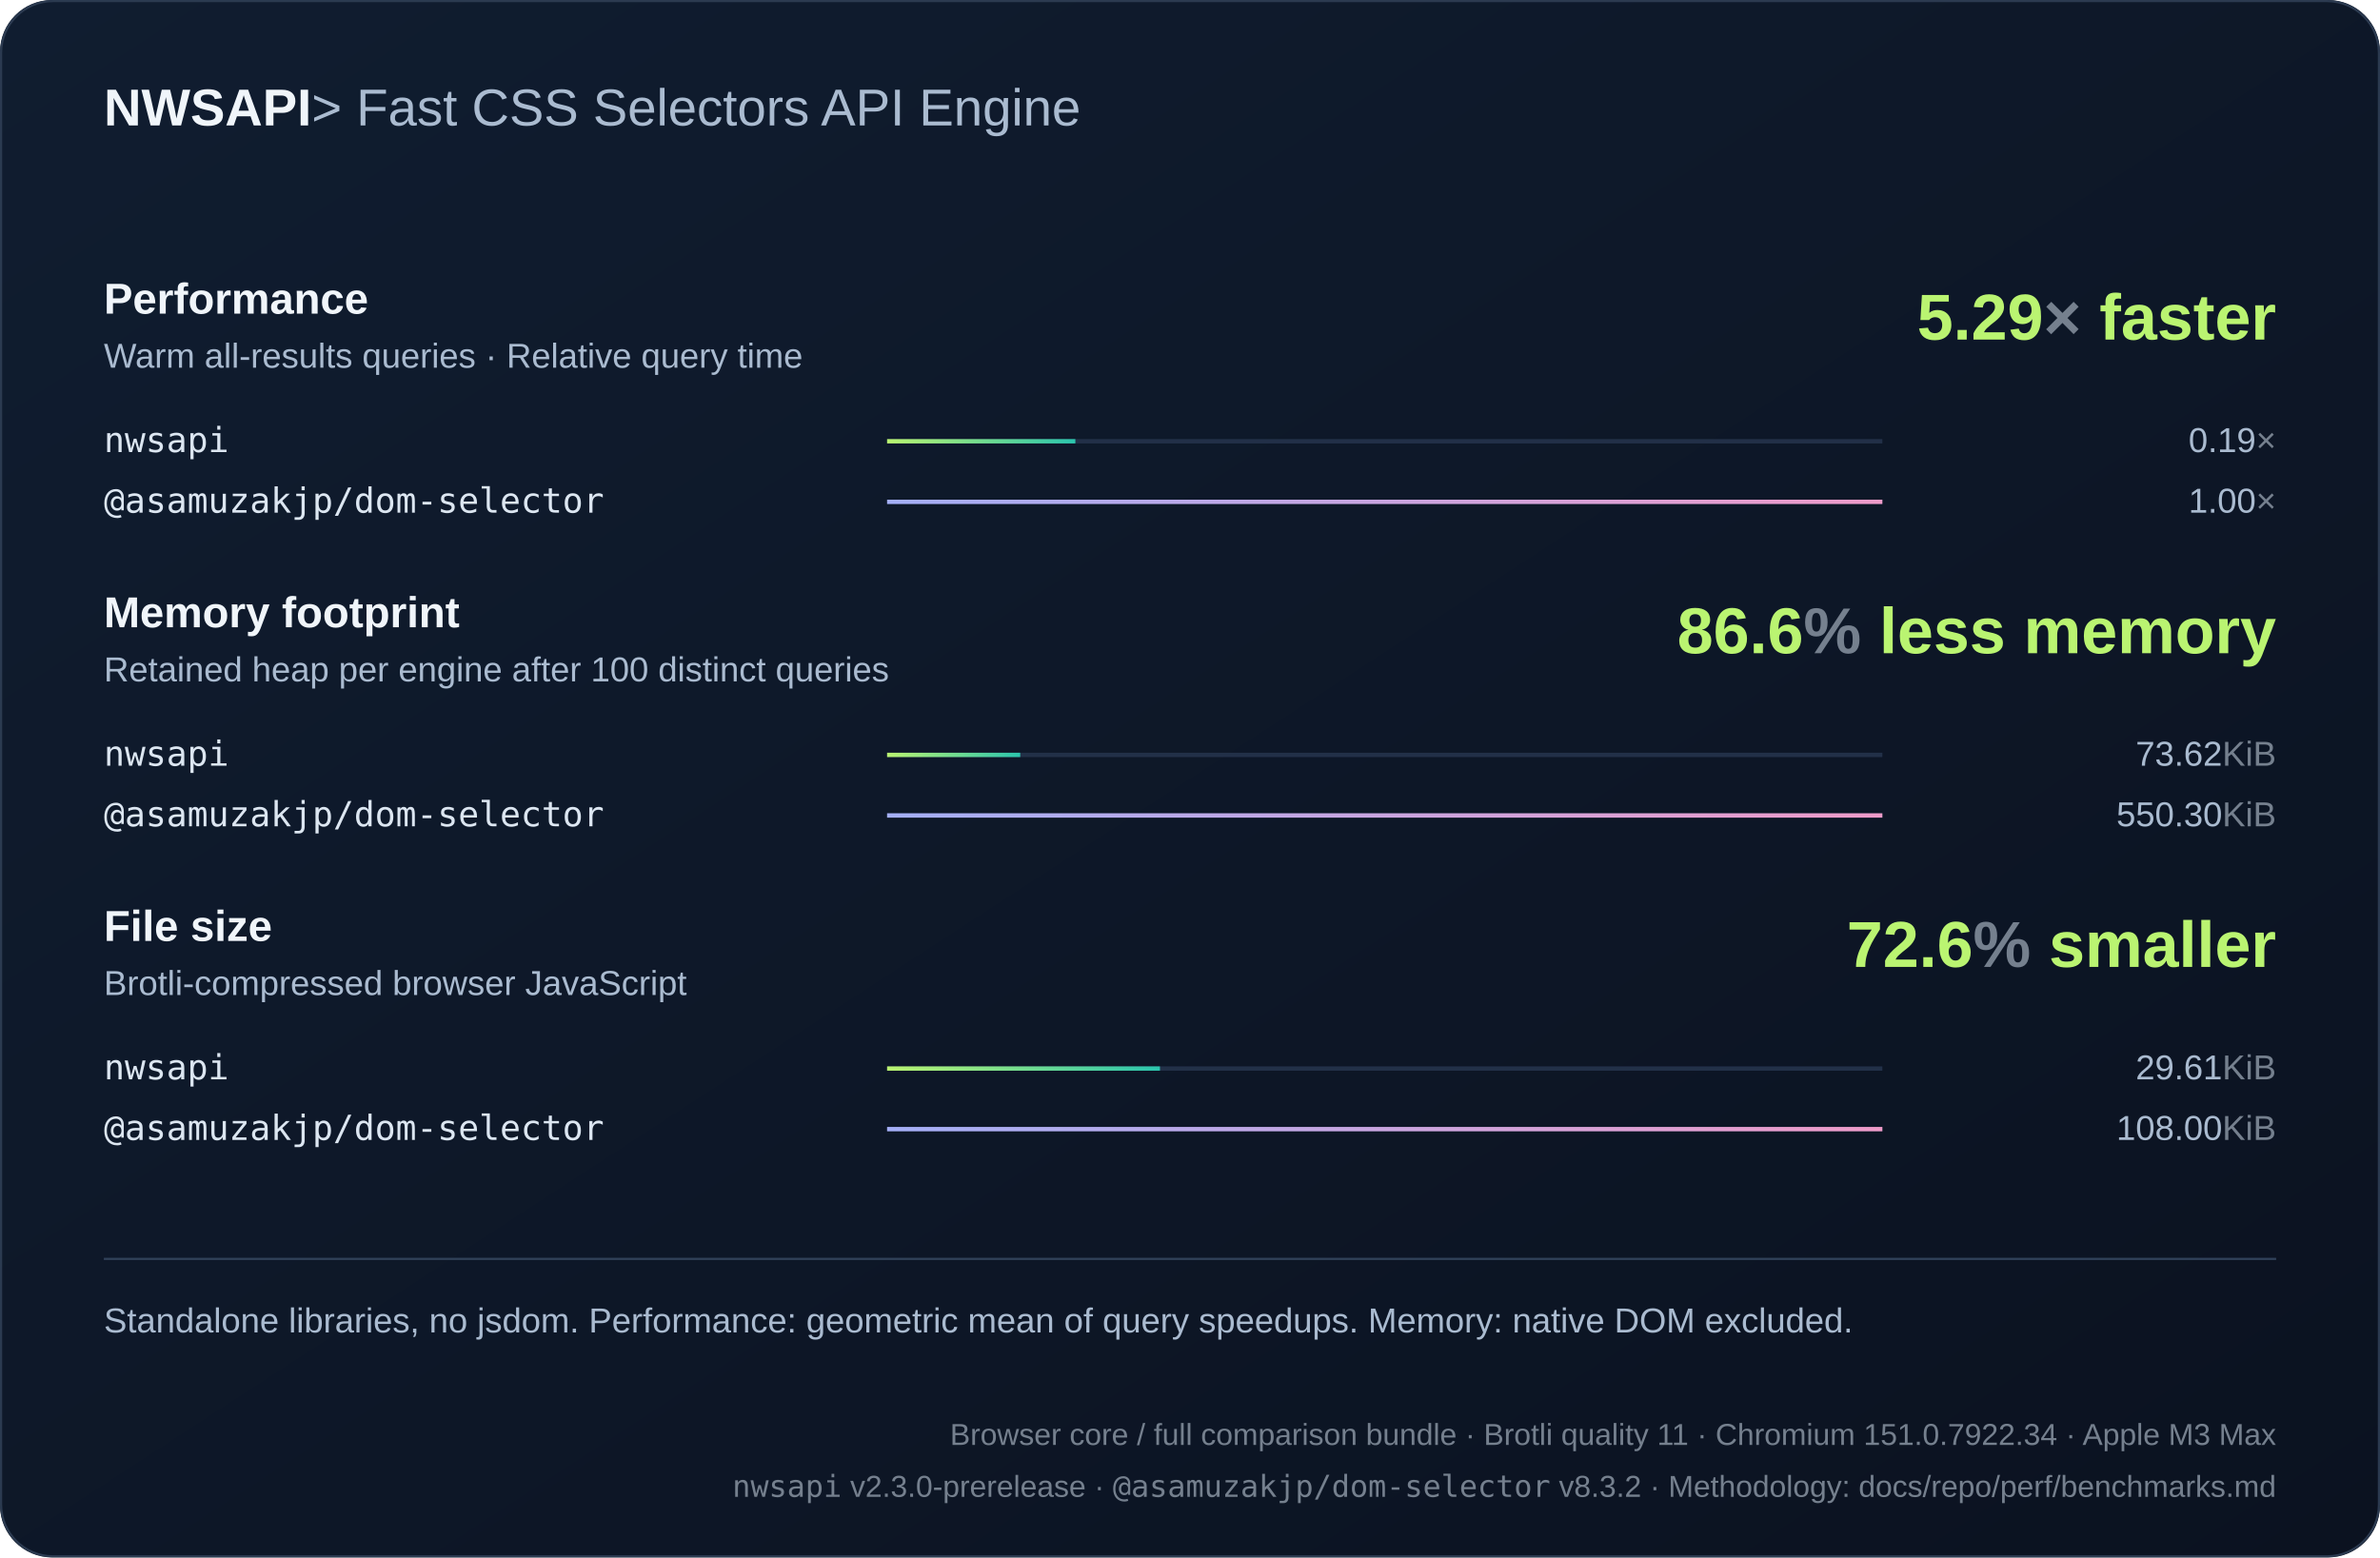
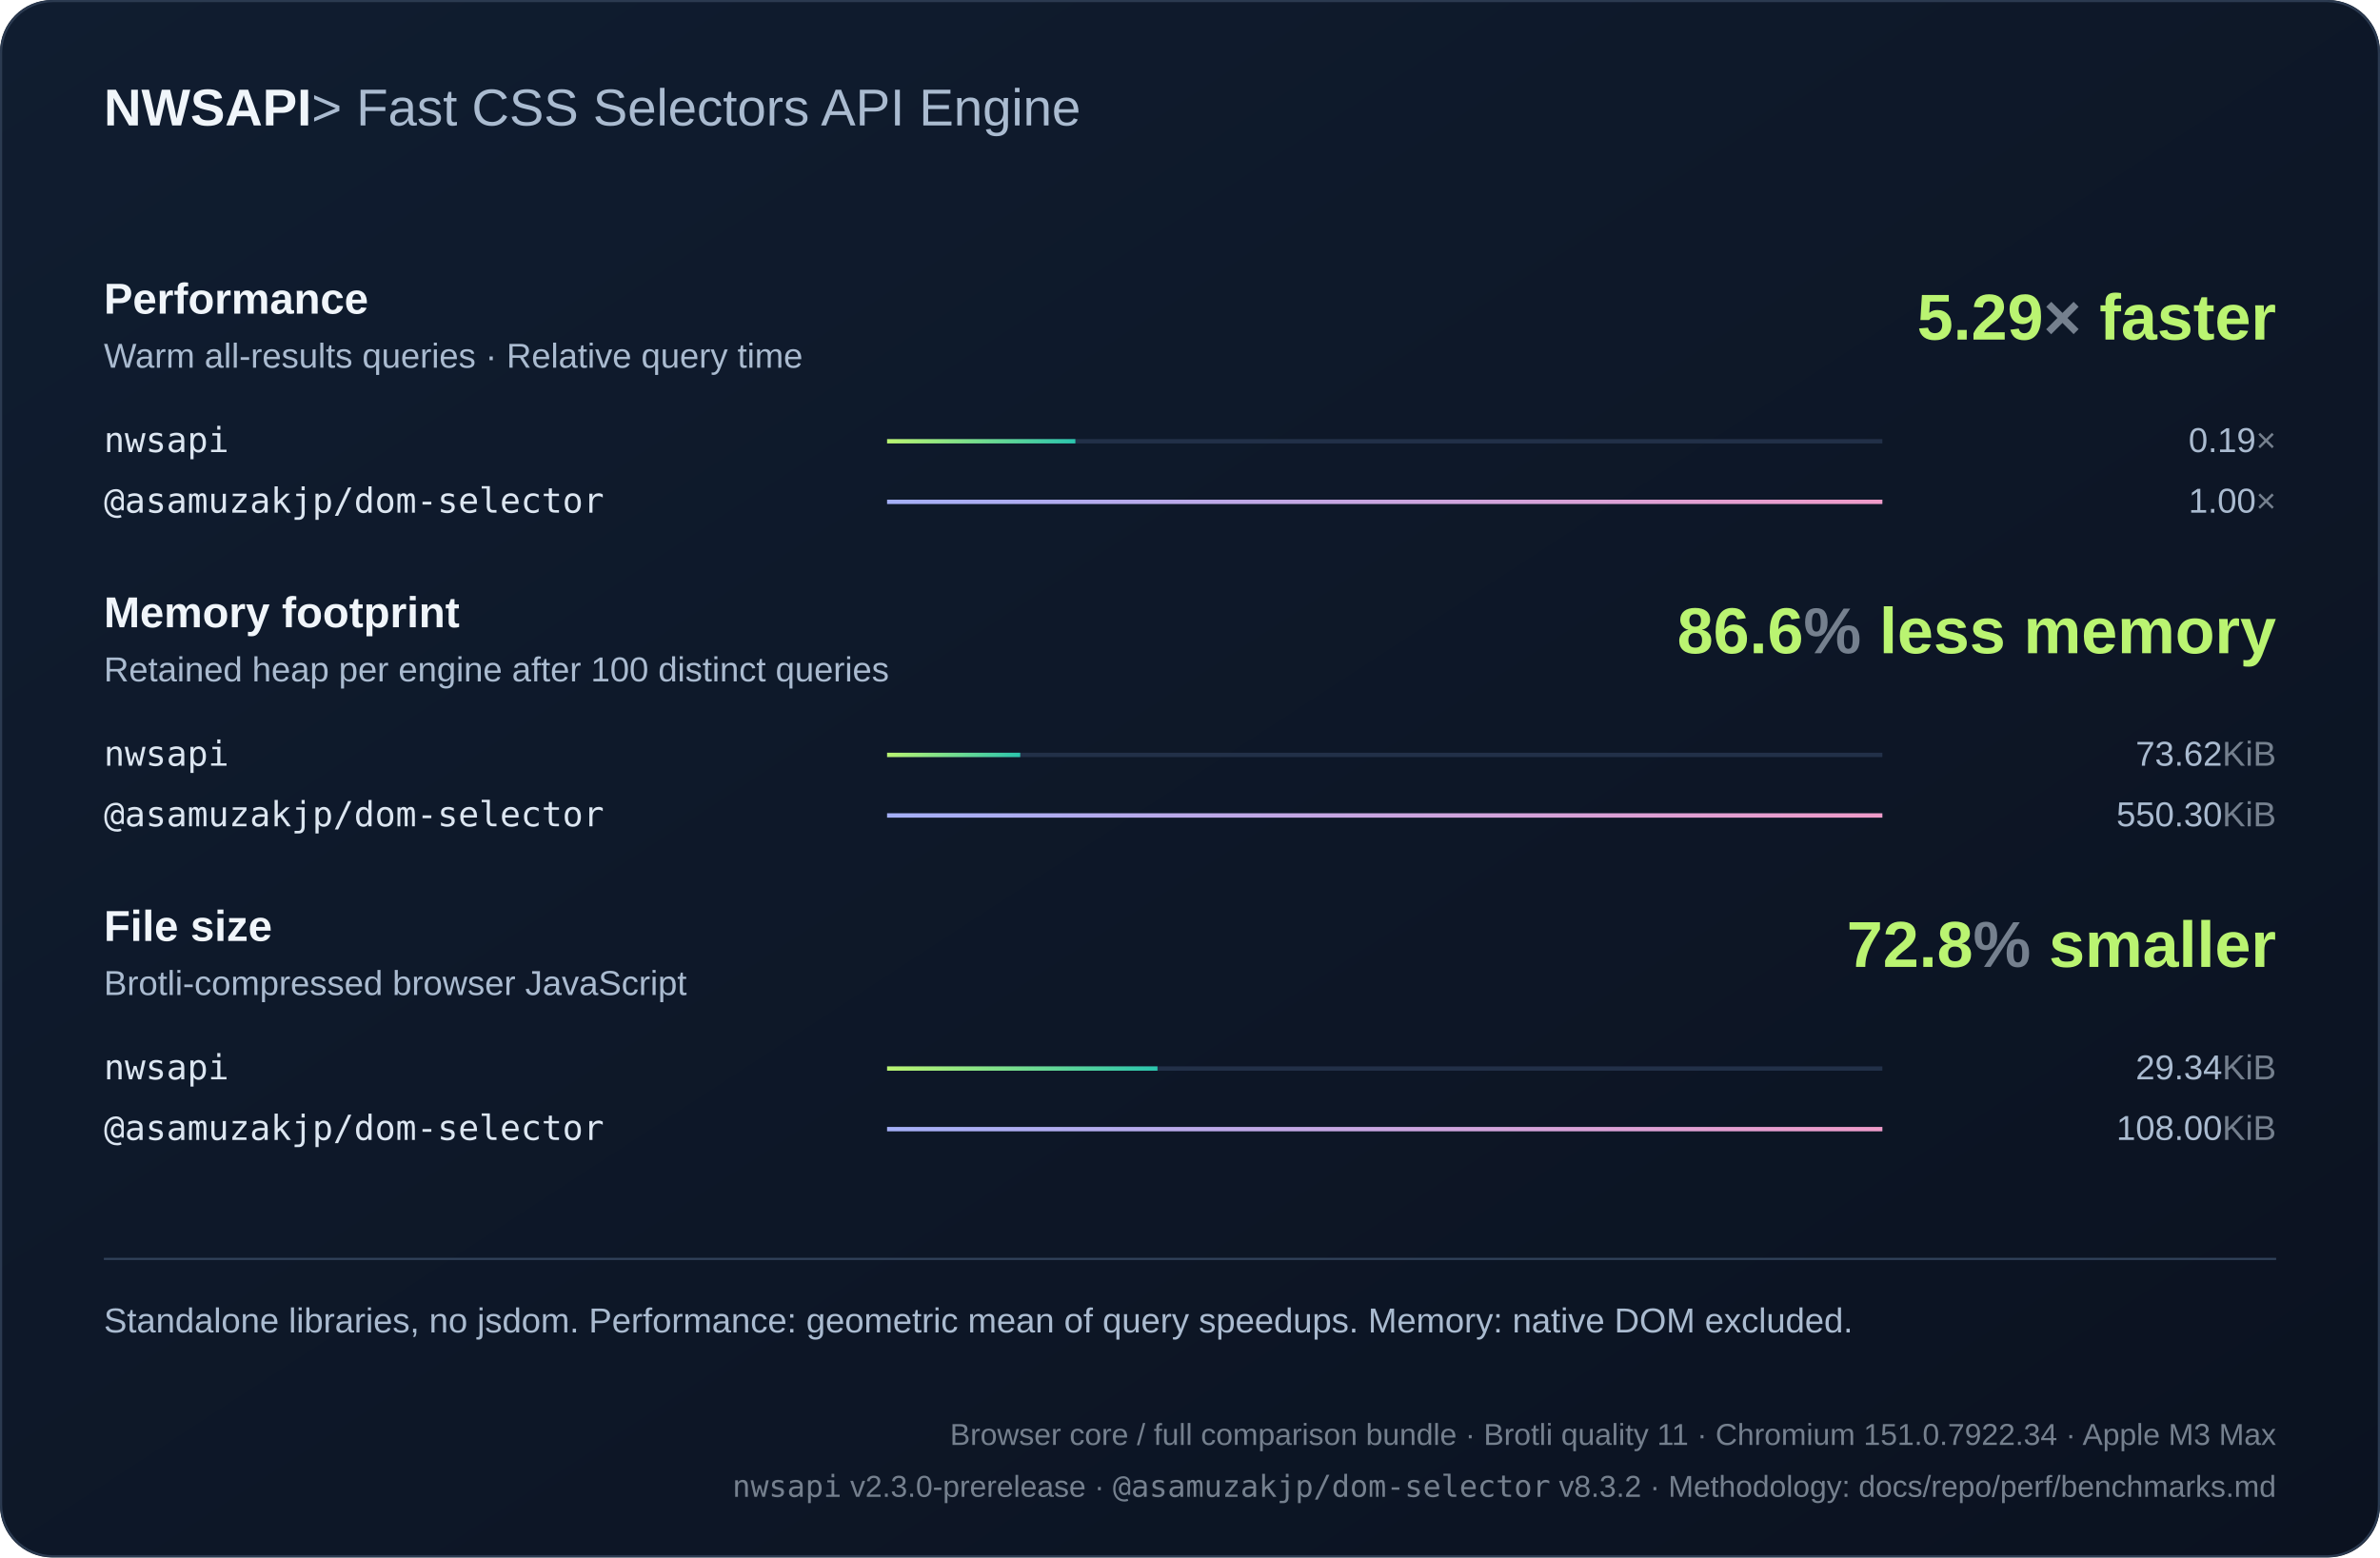
<svg xmlns="http://www.w3.org/2000/svg" width="1100" height="720" viewBox="0 0 1100 720" role="img">
  <defs>
    <linearGradient id="bg" x2="1" y2="1">
      <stop stop-color="#101d30" />
      <stop offset="1" stop-color="#0b1220" />
    </linearGradient>
    <linearGradient id="series0">
      <stop stop-color="#baf471" />
      <stop offset="1" stop-color="#2bc5ae" />
    </linearGradient>
    <linearGradient id="series1">
      <stop stop-color="#a4aff7" />
      <stop offset="1" stop-color="#ef9bc9" />
    </linearGradient>
    <linearGradient id="series2">
      <stop stop-color="#80d7ff" />
      <stop offset="1" stop-color="#739be8" />
    </linearGradient>
  </defs>
  <style>text{font-family:Arial,Helvetica,sans-serif;fill:#f0f5fa}
.muted{fill:#aabbd0;font:16px Arial,Helvetica,sans-serif}
.code{font:18px Consolas,Menlo,monospace;fill:#dce6f1}
.note .code{font:16px Consolas,Menlo,monospace}
.metadata,.metadata .code{fill:#75808e;font-size:14px}
.chart-title{font-size:24px;font-weight:700}
.unit{fill:#75808e}
.package{font-family:Consolas,Menlo,monospace}
.comparison{font-size:14px;font-variant-numeric:tabular-nums}
.tick{fill:#aabbd0;font-size:12px}
.time{fill:#aabbd0;font-size:13px;font-variant-numeric:tabular-nums}
.tagline{fill:#aabbd0;font-weight:400}.metric-title{font-size:20px;font-weight:700}.engine{font-size:16px}.headline{font-size:30px;font-weight:700;fill:#baf471}</style>
  <rect width="1100" height="720" rx="24" fill="url(#bg)" />
  <rect x=".5" y=".5" width="1099" height="719" rx="24" fill="none" stroke="#2b3a50" />
  <text x="48" y="58" class="chart-title">NWSAPI<tspan class="tagline"> &gt; Fast CSS Selectors API Engine</tspan>
  </text>
  <text x="48" y="145" class="metric-title">Performance</text>
  <text x="48" y="170" class="muted">Warm all-results queries · Relative query time</text>
  <text x="1052" y="157" text-anchor="end" class="headline">5.29<tspan class="unit">×</tspan> faster</text>
  <g>
    <text x="48" y="209" class="code engine">nwsapi</text>
    <path d="M410 204h460" stroke="#223048" stroke-width="2" />
    <rect x="410" y="203" width="87.02" height="2" fill="url(#series0)" />
    <text x="1052" y="209" text-anchor="end" class="muted">0.19<tspan class="unit">×</tspan>
    </text>
  </g>
  <g>
    <text x="48" y="237" class="code engine">@asamuzakjp/dom-selector</text>
    <path d="M410 232h460" stroke="#223048" stroke-width="2" />
    <rect x="410" y="231" width="460" height="2" fill="url(#series1)" />
    <text x="1052" y="237" text-anchor="end" class="muted">1.00<tspan class="unit">×</tspan>
    </text>
  </g>
  <text x="48" y="290" class="metric-title">Memory footprint</text>
  <text x="48" y="315" class="muted">Retained heap per engine after 100 distinct queries</text>
  <text x="1052" y="302" text-anchor="end" class="headline">86.6<tspan class="unit">%</tspan> less memory</text>
  <g>
    <text x="48" y="354" class="code engine">nwsapi</text>
    <path d="M410 349h460" stroke="#223048" stroke-width="2" />
    <rect x="410" y="348" width="61.537" height="2" fill="url(#series0)" />
    <text x="1052" y="354" text-anchor="end" class="muted">73.62<tspan class="unit">KiB</tspan>
    </text>
  </g>
  <g>
    <text x="48" y="382" class="code engine">@asamuzakjp/dom-selector</text>
    <path d="M410 377h460" stroke="#223048" stroke-width="2" />
    <rect x="410" y="376" width="460" height="2" fill="url(#series1)" />
    <text x="1052" y="382" text-anchor="end" class="muted">550.30<tspan class="unit">KiB</tspan>
    </text>
  </g>
  <text x="48" y="435" class="metric-title">File size</text>
  <text x="48" y="460" class="muted">Brotli-compressed browser JavaScript</text>
-   <text x="1052" y="447" text-anchor="end" class="headline">72.6<tspan class="unit">%</tspan> smaller</text>
+   <text x="1052" y="447" text-anchor="end" class="headline">72.8<tspan class="unit">%</tspan> smaller</text>
  <g>
    <text x="48" y="499" class="code engine">nwsapi</text>
    <path d="M410 494h460" stroke="#223048" stroke-width="2" />
-     <rect x="410" y="493" width="126.117" height="2" fill="url(#series0)" />
-     <text x="1052" y="499" text-anchor="end" class="muted">29.61<tspan class="unit">KiB</tspan>
+     <rect x="410" y="493" width="124.969" height="2" fill="url(#series0)" />
+     <text x="1052" y="499" text-anchor="end" class="muted">29.34<tspan class="unit">KiB</tspan>
    </text>
  </g>
  <g>
    <text x="48" y="527" class="code engine">@asamuzakjp/dom-selector</text>
    <path d="M410 522h460" stroke="#223048" stroke-width="2" />
    <rect x="410" y="521" width="460" height="2" fill="url(#series1)" />
    <text x="1052" y="527" text-anchor="end" class="muted">108.00<tspan class="unit">KiB</tspan>
    </text>
  </g>
  <path d="M48 582h1004" stroke="#304159" />
  <text x="48" y="616" class="muted note">Standalone libraries, no jsdom. Performance: geometric mean of query speedups. Memory: native DOM excluded.</text>
  <text x="1052" y="668" text-anchor="end" class="muted note metadata">Browser core / full comparison bundle · Brotli quality 11 · Chromium 151.0.7922.34 · Apple M3 Max</text>
  <text x="1052" y="692" text-anchor="end" class="muted note metadata">
    <tspan class="package">nwsapi</tspan> v2.3.0-prerelease · <tspan class="package">@asamuzakjp/dom-selector</tspan> v8.3.2 · Methodology: docs/repo/perf/benchmarks.md</text>
</svg>
